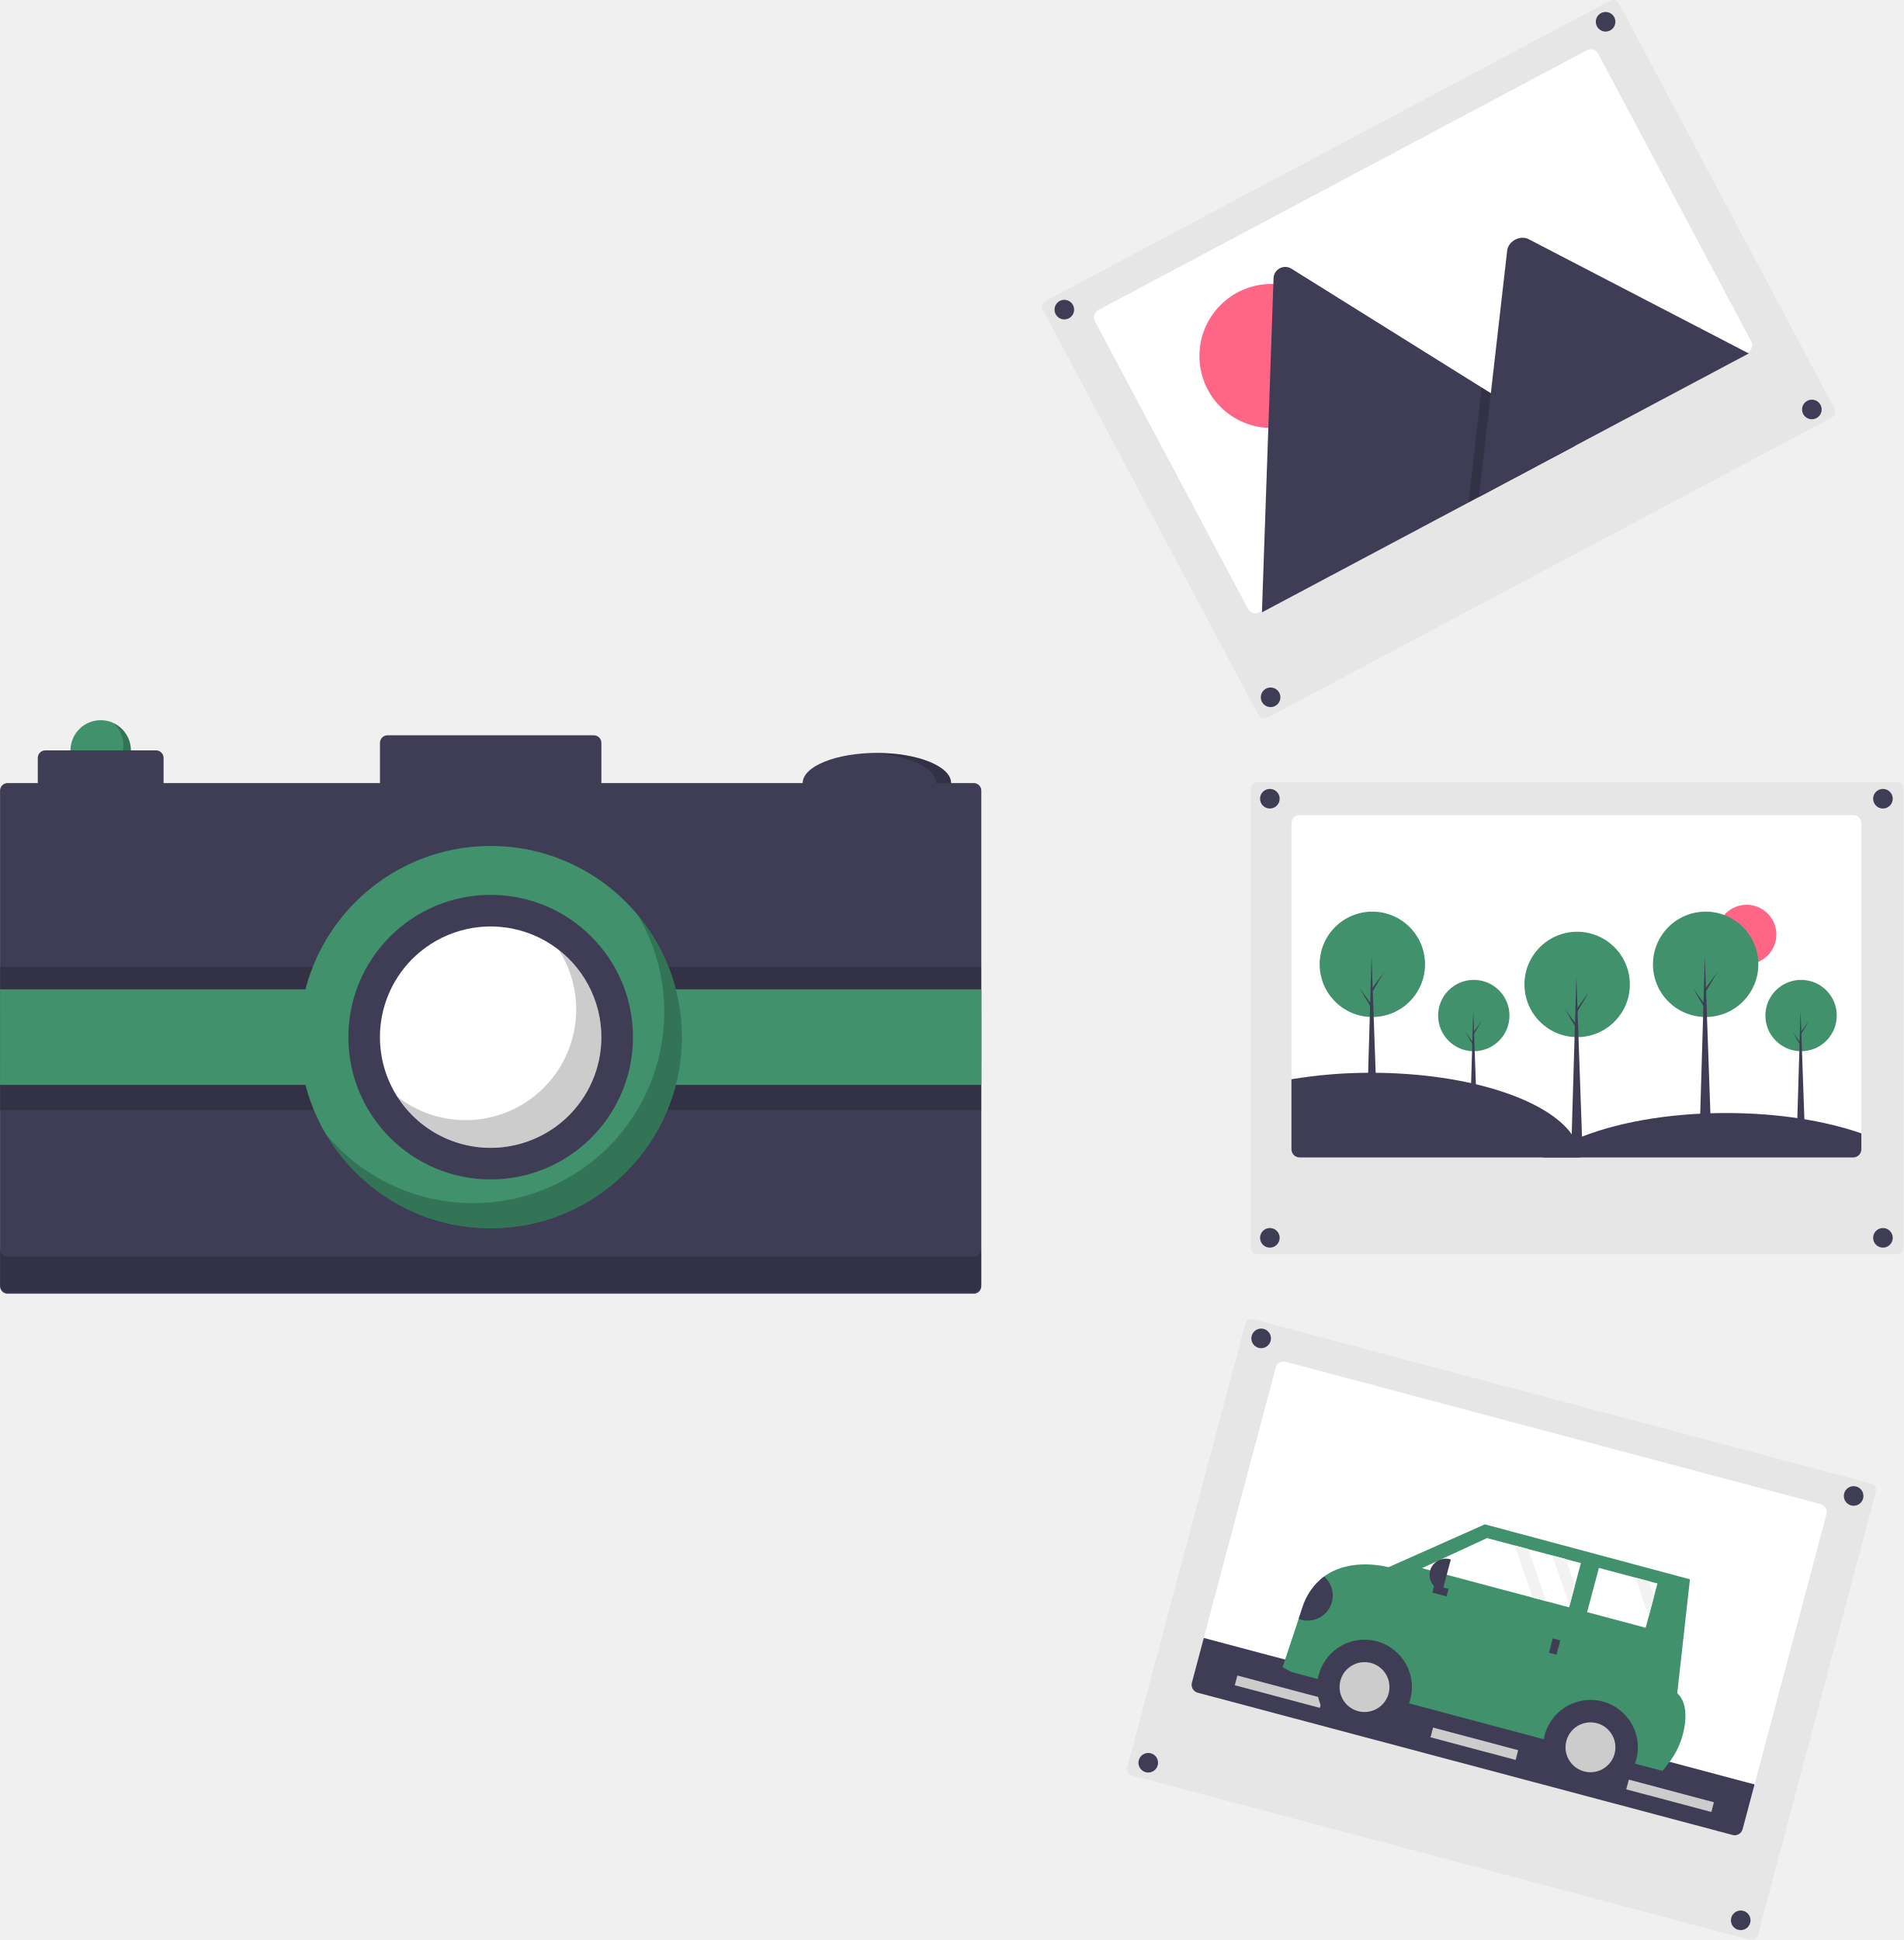
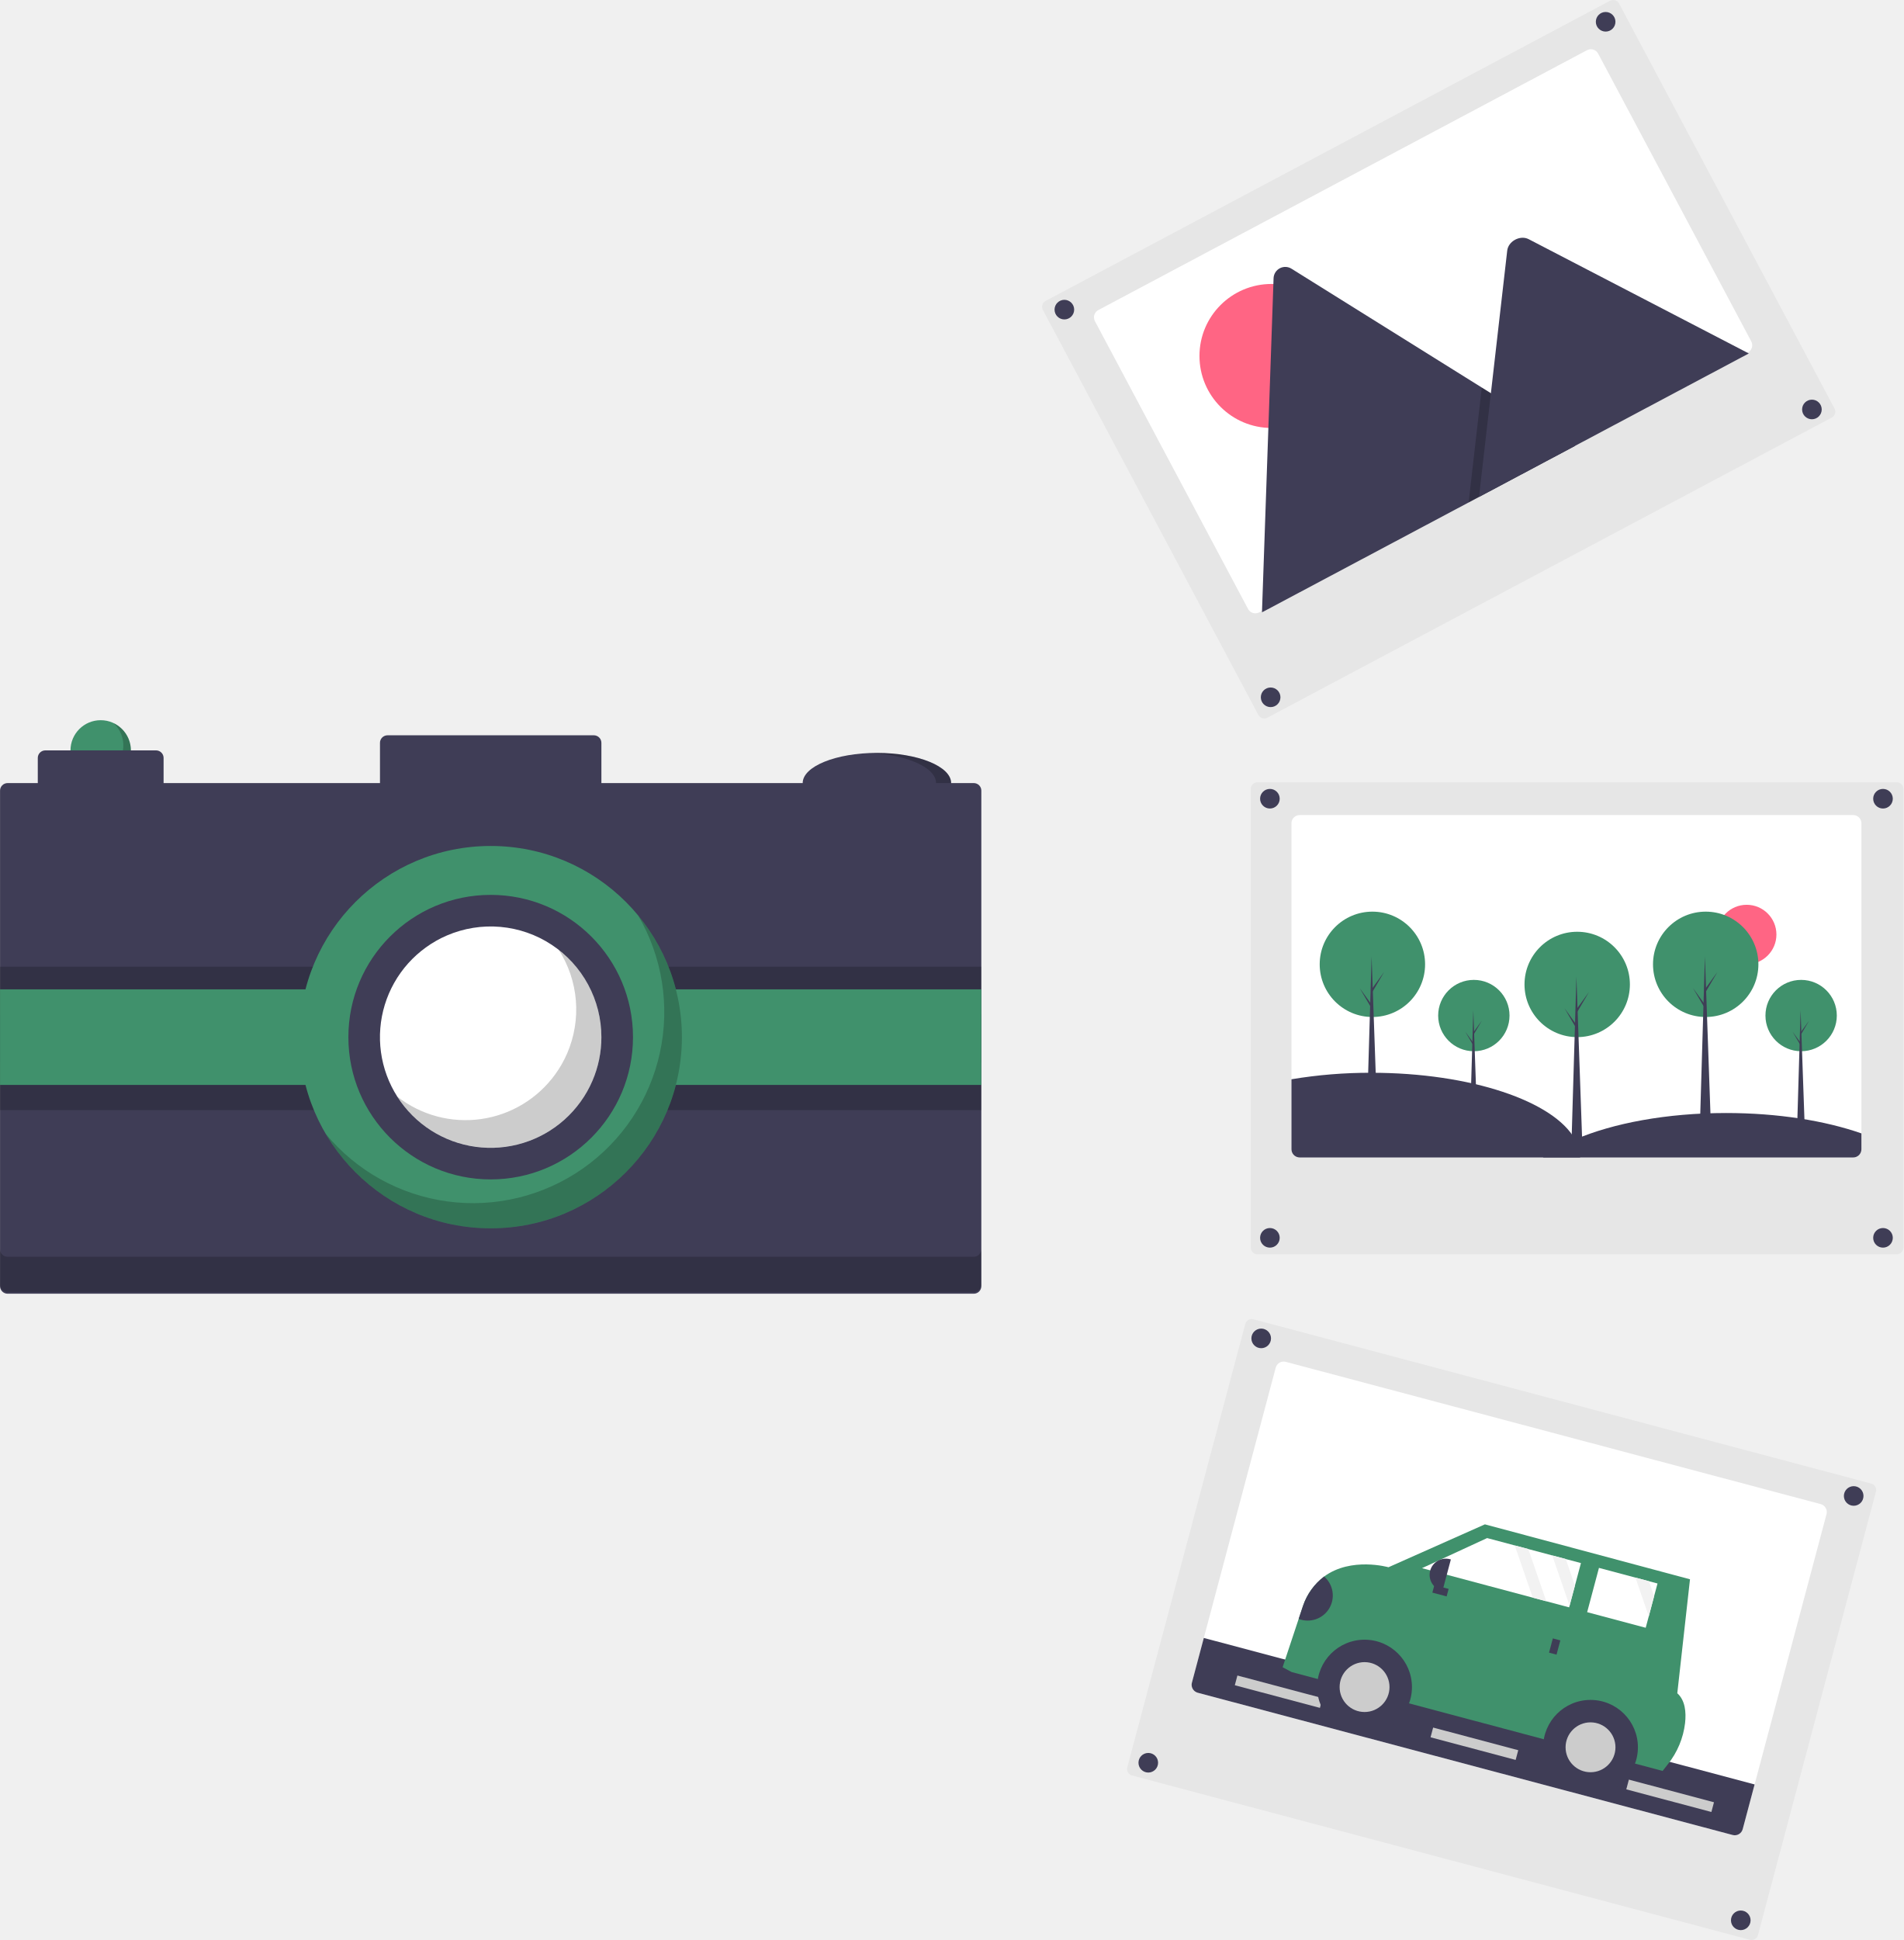
- <svg xmlns="http://www.w3.org/2000/svg" data-name="Layer 1" width="756.483" height="771.242" viewBox="0 0 756.483 771.242">
-   <path d="M721.528,375.356a2.659,2.659,0,0,0-2.656,2.656V560.372a2.659,2.659,0,0,0,2.656,2.656H975.585a2.659,2.659,0,0,0,2.656-2.656V378.012a2.659,2.659,0,0,0-2.656-2.656Z" transform="translate(-221.7583 -64.37879)" fill="#e6e6e6" />
-   <path d="M961.555,391.666v129.6a3.261,3.261,0,0,1-3.26,3.26h-220a2.319,2.319,0,0,1-.46-.04,3.256,3.256,0,0,1-2.8-3.22v-129.6a3.261,3.261,0,0,1,3.26-3.26h220A3.261,3.261,0,0,1,961.555,391.666Z" transform="translate(-221.7583 -64.37879)" fill="#fff" />
-   <circle cx="694.198" cy="371.516" r="11.819" fill="#ff6584" />
-   <circle cx="504.705" cy="317.53" r="3.897" fill="#3f3d56" />
-   <circle cx="748.372" cy="317.53" r="3.897" fill="#3f3d56" />
-   <circle cx="504.705" cy="492.097" r="3.897" fill="#3f3d56" />
-   <circle cx="748.372" cy="492.097" r="3.897" fill="#3f3d56" />
-   <circle cx="585.76" cy="403.733" r="14.18" fill="#40916c" />
-   <polygon points="587.127 446.444 584.223 446.444 585.547 401.597 587.127 446.444" fill="#3f3d56" />
-   <polygon points="585.803 410.097 588.921 405.783 585.76 411.165 585.419 410.567 585.803 410.097" fill="#3f3d56" />
-   <polygon points="585.461 414.454 582.343 410.14 585.504 415.521 585.846 414.923 585.461 414.454" fill="#3f3d56" />
-   <circle cx="715.837" cy="403.733" r="14.18" fill="#40916c" />
-   <polygon points="717.203 446.444 714.299 446.444 715.623 401.597 717.203 446.444" fill="#3f3d56" />
-   <polygon points="715.879 410.097 718.997 405.783 715.837 411.165 715.495 410.567 715.879 410.097" fill="#3f3d56" />
-   <polygon points="715.538 414.454 712.42 410.14 715.58 415.521 715.922 414.923 715.538 414.454" fill="#3f3d56" />
-   <circle cx="626.838" cy="391.363" r="20.943" fill="#40916c" />
-   <polygon points="628.856 454.444 624.567 454.444 626.522 388.209 628.856 454.444" fill="#3f3d56" />
-   <polygon points="626.901 400.762 631.506 394.391 626.838 402.339 626.333 401.456 626.901 400.762" fill="#3f3d56" />
-   <polygon points="626.396 407.197 621.791 400.825 626.459 408.774 626.964 407.891 626.396 407.197" fill="#3f3d56" />
-   <circle cx="677.91" cy="383.363" r="20.943" fill="#40916c" />
-   <polygon points="679.929 446.444 675.64 446.444 677.595 380.209 679.929 446.444" fill="#3f3d56" />
-   <polygon points="677.974 392.762 682.578 386.391 677.91 394.339 677.406 393.456 677.974 392.762" fill="#3f3d56" />
-   <polygon points="677.469 399.197 672.864 392.825 677.532 400.774 678.037 399.891 677.469 399.197" fill="#3f3d56" />
-   <circle cx="545.44" cy="383.363" r="20.943" fill="#40916c" />
-   <polygon points="547.459 446.444 543.169 446.444 545.125 380.209 547.459 446.444" fill="#3f3d56" />
-   <polygon points="545.503 392.762 550.108 386.391 545.44 394.339 544.935 393.456 545.503 392.762" fill="#3f3d56" />
-   <polygon points="544.999 399.197 540.394 392.825 545.062 400.774 545.566 399.891 544.999 399.197" fill="#3f3d56" />
-   <path d="M849.765,524.526H738.295a2.319,2.319,0,0,1-.46-.04,3.256,3.256,0,0,1-2.8-3.22v-27.83a189.759,189.759,0,0,1,31.74-2.58c39.57,0,72.67,11.34,80.97,26.52A15.252,15.252,0,0,1,849.765,524.526Z" transform="translate(-221.7583 -64.37879)" fill="#3f3d56" />
-   <path d="M961.555,514.956v6.31a3.261,3.261,0,0,1-3.26,3.26H834.965a62.861,62.861,0,0,1,12.78-7.15c15.11-6.48,36.42-10.52,60.03-10.52C928.295,506.856,947.065,509.896,961.555,514.956Z" transform="translate(-221.7583 -64.37879)" fill="#3f3d56" />
-   <path d="M862.882,64.379a2.647,2.647,0,0,0-1.244.312l-224.3,119.311a2.66,2.66,0,0,0-1.097,3.593l85.64,161a2.66,2.66,0,0,0,3.594,1.098l224.299-119.311a2.66,2.66,0,0,0,1.098-3.593l-85.641-161a2.638,2.638,0,0,0-1.569-1.293A2.669,2.669,0,0,0,862.882,64.379Z" transform="translate(-221.7583 -64.37879)" fill="#e6e6e6" />
-   <path d="M856.913,85.679l60.861,114.416a3.262,3.262,0,0,1-1.348,4.413L722.198,307.822a2.75,2.75,0,0,1-.43.187,3.26,3.26,0,0,1-3.983-1.536L656.925,192.058a3.262,3.262,0,0,1,1.348-4.413L852.5,84.33A3.262,3.262,0,0,1,856.913,85.679Z" transform="translate(-221.7583 -64.37879)" fill="#fff" />
-   <circle cx="505.338" cy="141.514" r="28.624" fill="#ff6584" />
-   <path d="M847.77,241.616,723.795,307.561a2.864,2.864,0,0,1-.483.21l4.61-132.752a4.65,4.65,0,0,1,7.146-3.801L810.674,218.442l3.62,2.258Z" transform="translate(-221.7583 -64.37879)" fill="#3f3d56" />
-   <polygon points="626.012 177.237 583.684 199.752 588.408 158.518 588.747 155.548 588.916 154.063 592.536 156.322 626.012 177.237" opacity="0.2" />
-   <path d="M916.798,204.897,809.57,261.935l4.724-41.235.339-2.97,6.154-53.735c.404-3.522,4.589-5.954,7.874-4.812a5.541,5.541,0,0,1,.649.279Z" transform="translate(-221.7583 -64.37879)" fill="#3f3d56" />
-   <circle cx="423.016" cy="123.091" r="3.897" fill="#3f3d56" />
-   <circle cx="638.141" cy="8.66" r="3.897" fill="#3f3d56" />
-   <circle cx="504.996" cy="277.211" r="3.897" fill="#3f3d56" />
-   <circle cx="720.122" cy="162.78" r="3.897" fill="#3f3d56" />
-   <path d="M917.193,835.532a2.66,2.66,0,0,0,3.25-1.885l46.881-176.231a2.657,2.657,0,0,0-1.885-3.25l-245.52-65.312a2.658,2.658,0,0,0-3.25,1.885L669.79,766.969a2.656,2.656,0,0,0,1.885,3.25Z" transform="translate(-221.7583 -64.37879)" fill="#e6e6e6" />
-   <path d="M947.687,666.32,914.37,791.565A3.261,3.261,0,0,1,910.382,793.877L697.776,737.32a2.32,2.32,0,0,1-.434-.157,3.256,3.256,0,0,1-1.878-3.832l33.317-125.244a3.261,3.261,0,0,1,3.989-2.312l212.606,56.557A3.261,3.261,0,0,1,947.687,666.32Z" transform="translate(-221.7583 -64.37879)" fill="#fff" />
-   <path d="M919.103,773.773l-4.733,17.791A3.261,3.261,0,0,1,910.382,793.877L697.776,737.32a2.32,2.32,0,0,1-.434-.157,3.256,3.256,0,0,1-1.878-3.832l4.733-17.791Z" transform="translate(-221.7583 -64.37879)" fill="#3f3d56" />
-   <rect x="790.238" y="755.601" width="35" height="4" transform="translate(0.14887 -246.5662) rotate(14.89658)" fill="#ccc" />
-   <rect x="712.443" y="734.906" width="35" height="4" transform="translate(-7.78575 -227.2627) rotate(14.89658)" fill="#ccc" />
-   <rect x="868.033" y="776.295" width="35" height="4" transform="translate(8.08348 -265.8698) rotate(14.89658)" fill="#ccc" />
-   <circle cx="501.247" cy="532.076" r="3.897" fill="#3f3d56" />
-   <circle cx="736.724" cy="594.717" r="3.897" fill="#3f3d56" />
-   <circle cx="456.37" cy="700.776" r="3.897" fill="#3f3d56" />
-   <circle cx="691.847" cy="763.417" r="3.897" fill="#3f3d56" />
-   <rect x="866.888" y="765.123" width="19.453" height="3.088" transform="matrix(-0.96625, -0.25759, 0.25759, -0.96625, 1304.401, 1668.891)" fill="#3f3d56" />
-   <path d="M731.516,727.186l3.64,1.929,147.386,39.291,2.147-2.736a32.257,32.257,0,0,0,6.776-16.246c.5-4.434.036-9.095-3.087-11.897l5.049-45.309L811.912,670.378l-38.322,17.056s-14.813-4.227-25.576,3.689a24.45,24.45,0,0,0-8.404,11.699l-1.712,5.152Z" transform="translate(-221.7583 -64.37879)" fill="#40916c" />
-   <circle cx="542.327" cy="670.691" r="18.835" fill="#3f3d56" />
-   <circle cx="542.327" cy="670.691" r="9.913" fill="#ccc" />
-   <circle cx="632.131" cy="694.632" r="18.835" fill="#3f3d56" />
-   <circle cx="632.131" cy="694.632" r="9.913" fill="#ccc" />
-   <polygon points="565.159 623.415 609.185 635.147 614.56 636.577 623.634 638.998 623.81 638.335 625.939 630.357 628.329 621.398 622.292 619.792 616.918 618.356 607.399 615.817 602.024 614.387 591.034 611.457 565.159 623.415" fill="#fff" />
-   <polygon points="630.796 640.91 654.064 647.113 655.285 642.548 657.407 634.569 658.759 629.514 655.352 628.607 649.978 627.171 635.485 623.309 630.796 640.91" fill="#fff" />
-   <rect x="838.102" y="716.011" width="3.088" height="5.867" transform="matrix(-0.96625, -0.25759, 0.25759, -0.96625, 1244.004, 1565.533)" fill="#3f3d56" />
-   <rect x="792.722" y="693.847" width="3.088" height="5.867" transform="translate(1450.37 44.42414) rotate(104.9272)" fill="#3f3d56" />
-   <path d="M790.043,683.236h.34a6.453,6.453,0,0,1,6.453,6.453v0a6.453,6.453,0,0,1-6.453,6.453H790.043a0,0,0,0,1,0,0V683.236A0,0,0,0,1,790.043,683.236Z" transform="translate(1160.687 1496.11) rotate(-165.0728)" fill="#3f3d56" />
-   <path d="M737.897,707.973A9.975,9.975,0,0,0,748.013,691.122a24.45,24.45,0,0,0-8.404,11.699Z" transform="translate(-221.7583 -64.37879)" fill="#3f3d56" />
-   <polygon points="616.918 618.356 623.81 638.335 625.939 630.357 622.292 619.792 616.918 618.356" fill="#f2f2f2" />
-   <polygon points="649.978 627.171 655.285 642.548 657.407 634.569 655.352 628.607 649.978 627.171" fill="#f2f2f2" />
-   <polygon points="602.024 614.387 609.185 635.147 614.56 636.577 607.399 615.817 602.024 614.387" fill="#f2f2f2" />
-   <circle cx="40.017" cy="298.313" r="12" fill="#40916c" />
-   <path d="M266.84,351.825a11.984,11.984,0,0,1-13.13,19.734,11.99,11.99,0,1,0,13.13-19.734Z" transform="translate(-221.7583 -64.37879)" opacity="0.2" />
-   <ellipse cx="348.517" cy="311.313" rx="29.5" ry="12" fill="#3f3d56" />
-   <path d="M570.275,363.692q-1.519,0-3,.061c14.883.612,26.5,5.723,26.5,11.939s-11.617,11.327-26.5,11.939q1.48.061,3,.061c16.292,0,29.5-5.373,29.5-12S586.567,363.692,570.275,363.692Z" transform="translate(-221.7583 -64.37879)" opacity="0.2" />
-   <path d="M608.775,375.692h-148v-16a3,3,0,0,0-3-3h-82a3,3,0,0,0-3,3v16h-86v-10a3,3,0,0,0-3-3h-44a3,3,0,0,0-3,3v10h-12a2.996,2.996,0,0,0-3,3v197a2.996,2.996,0,0,0,3,3h384a2.996,2.996,0,0,0,3-3v-197A2.996,2.996,0,0,0,608.775,375.692Z" transform="translate(-221.7583 -64.37879)" fill="#3f3d56" />
-   <path d="M608.758,564h-384a2.996,2.996,0,0,1-3-3v14a2.996,2.996,0,0,0,3,3h384a2.996,2.996,0,0,0,3-3v-14A2.996,2.996,0,0,1,608.758,564Z" transform="translate(-221.7583 -64.37879)" opacity="0.2" />
-   <rect x="0.017" y="403.313" width="390" height="38" opacity="0.2" />
-   <rect x="0.017" y="384.313" width="390" height="38" opacity="0.2" />
-   <rect x="0.017" y="393.313" width="390" height="38" fill="#40916c" />
-   <circle cx="195.017" cy="412.313" r="76" fill="#40916c" />
-   <path d="M475.315,428.228a75.996,75.996,0,0,1-124.081,86.928A75.996,75.996,0,1,0,475.315,428.228Z" transform="translate(-221.7583 -64.37879)" opacity="0.2" />
-   <circle cx="195.017" cy="412.313" r="56.558" fill="#3f3d56" />
-   <path d="M460.775,476.692a43.723,43.723,0,0,1-3.57,17.37,43.131,43.131,0,0,1-4.75,8.37,43.998,43.998,0,1,1-61.42-61.42,43.125,43.125,0,0,1,8.37-4.75,44.005,44.005,0,0,1,61.37,40.43Z" transform="translate(-221.7583 -64.37879)" fill="#fff" />
-   <path d="M460.305,470.282a43.928,43.928,0,0,0-16.448-28.265A44.002,44.002,0,0,1,447.205,483.062a43.131,43.131,0,0,1-4.75,8.37,43.973,43.973,0,0,1-62.769,8.919,43.978,43.978,0,0,0,72.769,2.081,43.131,43.131,0,0,0,4.75-8.37,44.018,44.018,0,0,0,3.1-23.78Z" transform="translate(-221.7583 -64.37879)" opacity="0.2" />
+ <svg xmlns="http://www.w3.org/2000/svg" width="577" height="588" viewBox="0 0 577 588" fill="none">
+   <path d="M381.194 237.091C380.657 237.091 380.142 237.305 379.762 237.685C379.382 238.064 379.169 238.579 379.168 239.116V378.149C379.169 378.686 379.382 379.2 379.762 379.58C380.142 379.96 380.657 380.173 381.194 380.174H574.974C575.511 380.173 576.026 379.96 576.406 379.58C576.786 379.2 576.999 378.686 577 378.149V239.116C576.999 238.579 576.786 238.064 576.406 237.685C576.026 237.305 575.511 237.091 574.974 237.091H381.194Z" fill="#E6E6E6" />
+   <path d="M564.272 249.525V348.333C564.272 348.992 564.01 349.625 563.544 350.091C563.078 350.557 562.445 350.819 561.786 350.819H393.983C393.865 350.82 393.748 350.81 393.632 350.788C393.04 350.705 392.498 350.41 392.106 349.959C391.714 349.508 391.497 348.931 391.497 348.333V249.525C391.497 248.866 391.759 248.234 392.225 247.768C392.691 247.302 393.324 247.04 393.983 247.04H561.786C562.445 247.04 563.078 247.302 563.544 247.768C564.01 248.234 564.272 248.866 564.272 249.525Z" fill="white" />
+   <path d="M529.492 292.257C534.471 292.257 538.507 288.223 538.507 283.246C538.507 278.27 534.471 274.235 529.492 274.235C524.514 274.235 520.478 278.27 520.478 283.246C520.478 288.223 524.514 292.257 529.492 292.257Z" fill="#FF6584" />
+   <path d="M384.959 245.058C386.6 245.058 387.931 243.727 387.931 242.087C387.931 240.446 386.6 239.116 384.959 239.116C383.317 239.116 381.987 240.446 381.987 242.087C381.987 243.727 383.317 245.058 384.959 245.058Z" fill="#3F3D56" />
+   <path d="M570.813 245.058C572.454 245.058 573.785 243.727 573.785 242.087C573.785 240.446 572.454 239.116 570.813 239.116C569.171 239.116 567.841 240.446 567.841 242.087C567.841 243.727 569.171 245.058 570.813 245.058Z" fill="#3F3D56" />
+   <path d="M384.959 378.149C386.6 378.149 387.931 376.819 387.931 375.178C387.931 373.537 386.6 372.207 384.959 372.207C383.317 372.207 381.987 373.537 381.987 375.178C381.987 376.819 383.317 378.149 384.959 378.149Z" fill="#3F3D56" />
+   <path d="M570.813 378.149C572.454 378.149 573.785 376.819 573.785 375.178C573.785 373.537 572.454 372.207 570.813 372.207C569.171 372.207 567.841 373.537 567.841 375.178C567.841 376.819 569.171 378.149 570.813 378.149Z" fill="#3F3D56" />
+   <path d="M446.783 318.62C452.756 318.62 457.598 313.779 457.598 307.809C457.598 301.838 452.756 296.998 446.783 296.998C440.809 296.998 435.967 301.838 435.967 307.809C435.967 313.779 440.809 318.62 446.783 318.62Z" fill="#40916C" />
+   <path d="M447.825 340.372H445.61L446.62 306.18L447.825 340.372Z" fill="#3F3D56" />
+   <path d="M446.815 312.66L449.193 309.371L446.782 313.475L446.522 313.019L446.815 312.66Z" fill="#3F3D56" />
+   <path d="M446.554 315.982L444.176 312.693L446.587 316.796L446.848 316.34L446.554 315.982Z" fill="#3F3D56" />
+   <path d="M545.997 318.62C551.97 318.62 556.813 313.779 556.813 307.809C556.813 301.838 551.97 296.998 545.997 296.998C540.024 296.998 535.181 301.838 535.181 307.809C535.181 313.779 540.024 318.62 545.997 318.62Z" fill="#40916C" />
+   <path d="M547.039 340.372H544.824L545.834 306.18L547.039 340.372Z" fill="#3F3D56" />
+   <path d="M546.029 312.66L548.408 309.371L545.997 313.475L545.737 313.019L546.029 312.66Z" fill="#3F3D56" />
+   <path d="M545.769 315.982L543.391 312.693L545.801 316.796L546.062 316.34L545.769 315.982Z" fill="#3F3D56" />
+   <path d="M478.114 314.345C486.936 314.345 494.088 307.196 494.088 298.378C494.088 289.56 486.936 282.411 478.114 282.411C469.292 282.411 462.14 289.56 462.14 298.378C462.14 307.196 469.292 314.345 478.114 314.345Z" fill="#40916C" />
+   <path d="M479.653 346.471H476.382L477.873 295.973L479.653 346.471Z" fill="#3F3D56" />
+   <path d="M478.162 305.543L481.675 300.686L478.114 306.746L477.729 306.073L478.162 305.543Z" fill="#3F3D56" />
+   <path d="M477.777 310.449L474.265 305.591L477.825 311.652L478.21 310.979L477.777 310.449Z" fill="#3F3D56" />
+   <path d="M517.069 308.245C525.891 308.245 533.043 301.097 533.043 292.278C533.043 283.46 525.891 276.312 517.069 276.312C508.247 276.312 501.095 283.46 501.095 292.278C501.095 301.097 508.247 308.245 517.069 308.245Z" fill="#40916C" />
+   <path d="M518.609 340.372H515.338L516.829 289.874L518.609 340.372Z" fill="#3F3D56" />
+   <path d="M517.118 299.444L520.629 294.587L517.069 300.647L516.685 299.973L517.118 299.444Z" fill="#3F3D56" />
+   <path d="M516.733 304.35L513.22 299.492L516.781 305.553L517.166 304.879L516.733 304.35Z" fill="#3F3D56" />
+   <path d="M416.029 308.245C424.851 308.245 432.003 301.097 432.003 292.278C432.003 283.46 424.851 276.312 416.029 276.312C407.207 276.312 400.055 283.46 400.055 292.278C400.055 301.097 407.207 308.245 416.029 308.245Z" fill="#40916C" />
+   <path d="M417.569 340.372H414.297L415.789 289.874L417.569 340.372Z" fill="#3F3D56" />
+   <path d="M416.077 299.444L419.589 294.587L416.029 300.647L415.644 299.973L416.077 299.444Z" fill="#3F3D56" />
+   <path d="M415.692 304.35L412.18 299.492L415.741 305.553L416.125 304.879L415.692 304.35Z" fill="#3F3D56" />
+   <path d="M479.006 350.819H393.983C393.865 350.82 393.748 350.81 393.632 350.788C393.04 350.705 392.498 350.41 392.106 349.959C391.714 349.508 391.497 348.931 391.497 348.333V327.116C399.497 325.783 407.595 325.125 415.706 325.149C445.888 325.149 471.134 333.794 477.465 345.368C478.42 347.03 478.95 348.903 479.006 350.819Z" fill="#3F3D56" />
+   <path d="M564.272 343.523V348.333C564.272 348.993 564.01 349.625 563.544 350.091C563.078 350.557 562.445 350.819 561.786 350.819H467.717C470.743 348.628 474.014 346.799 477.465 345.368C488.99 340.427 505.244 337.347 523.252 337.347C538.904 337.347 553.22 339.665 564.272 343.523Z" fill="#3F3D56" />
+   <path d="M489.011 0C488.68 0 488.354 0.082 488.062 0.238L316.979 91.202C316.506 91.455 316.152 91.885 315.995 92.398C315.838 92.912 315.891 93.467 316.143 93.941L381.464 216.688C381.717 217.162 382.147 217.516 382.661 217.673C383.175 217.83 383.73 217.777 384.205 217.525L555.286 126.562C555.76 126.309 556.115 125.879 556.272 125.365C556.429 124.852 556.375 124.297 556.124 123.823L490.802 1.075C490.678 0.84 490.508 0.632 490.303 0.462C490.097 0.293 489.86 0.166 489.605 0.089C489.413 0.03 489.212 0 489.011 0Z" fill="#E6E6E6" />
+   <path d="M484.458 16.239L530.879 103.47C531.033 103.759 531.128 104.074 531.159 104.4C531.191 104.725 531.158 105.053 531.062 105.365C530.967 105.678 530.811 105.968 530.603 106.221C530.395 106.473 530.139 106.681 529.851 106.835L381.705 185.603C381.6 185.66 381.491 185.707 381.378 185.746C380.815 185.948 380.198 185.941 379.64 185.726C379.082 185.511 378.62 185.102 378.34 184.575L331.919 97.344C331.765 97.055 331.67 96.739 331.638 96.414C331.607 96.089 331.64 95.761 331.735 95.448C331.831 95.136 331.987 94.845 332.195 94.593C332.403 94.341 332.658 94.133 332.947 93.979L481.092 15.211C481.381 15.058 481.697 14.963 482.022 14.931C482.347 14.9 482.676 14.933 482.988 15.028C483.301 15.123 483.591 15.28 483.844 15.487C484.096 15.695 484.305 15.951 484.458 16.239Z" fill="white" />
+   <path d="M385.441 129.714C397.499 129.714 407.274 119.944 407.274 107.891C407.274 95.838 397.499 86.067 385.441 86.067C373.383 86.067 363.608 95.838 363.608 107.891C363.608 119.944 373.383 129.714 385.441 129.714Z" fill="#FF6584" />
+   <path d="M477.484 135.126L382.924 185.404C382.806 185.468 382.683 185.522 382.556 185.564L386.072 84.352C386.088 83.725 386.271 83.113 386.601 82.579C386.931 82.046 387.397 81.609 387.952 81.315C388.506 81.02 389.129 80.877 389.756 80.902C390.383 80.927 390.993 81.117 391.523 81.454L449.19 117.459L451.951 119.181L477.484 135.126Z" fill="#3F3D56" />
+   <path opacity="0.2" d="M477.484 135.127L445.199 152.292L448.802 120.855L449.061 118.591L449.19 117.459L451.951 119.181L477.484 135.127Z" fill="black" />
+   <path d="M530.135 107.132L448.348 150.618L451.951 119.181L452.209 116.917L456.903 75.948C457.212 73.263 460.404 71.409 462.909 72.28C463.078 72.34 463.244 72.411 463.404 72.492L530.135 107.132Z" fill="#3F3D56" />
+   <path d="M322.651 96.816C324.292 96.816 325.623 95.486 325.623 93.845C325.623 92.205 324.292 90.875 322.651 90.875C321.01 90.875 319.679 92.205 319.679 93.845C319.679 95.486 321.01 96.816 322.651 96.816Z" fill="#3F3D56" />
+   <path d="M486.736 9.573C488.377 9.573 489.708 8.243 489.708 6.602C489.708 4.962 488.377 3.632 486.736 3.632C485.094 3.632 483.764 4.962 483.764 6.602C483.764 8.243 485.094 9.573 486.736 9.573Z" fill="#3F3D56" />
+   <path d="M385.181 214.318C386.822 214.318 388.153 212.988 388.153 211.347C388.153 209.707 386.822 208.376 385.181 208.376C383.539 208.376 382.209 209.707 382.209 211.347C382.209 212.988 383.539 214.318 385.181 214.318Z" fill="#3F3D56" />
+   <path d="M549.266 127.075C550.907 127.075 552.238 125.745 552.238 124.104C552.238 122.463 550.907 121.133 549.266 121.133C547.624 121.133 546.293 122.463 546.293 124.104C546.293 125.745 547.624 127.075 549.266 127.075Z" fill="#3F3D56" />
+   <path d="M530.436 587.932C530.955 588.069 531.508 587.995 531.972 587.725C532.437 587.456 532.776 587.013 532.915 586.495L568.672 452.135C568.81 451.616 568.737 451.063 568.467 450.598C568.197 450.134 567.754 449.795 567.235 449.657L379.967 399.862C379.448 399.724 378.895 399.798 378.43 400.068C377.965 400.337 377.627 400.78 377.488 401.299L341.731 535.659C341.663 535.916 341.646 536.184 341.681 536.448C341.716 536.711 341.803 536.966 341.936 537.196C342.07 537.426 342.248 537.627 342.459 537.789C342.67 537.95 342.912 538.069 343.169 538.137L530.436 587.932Z" fill="#E6E6E6" />
+   <path d="M553.695 458.924L528.283 554.411C528.113 555.048 527.697 555.592 527.127 555.922C526.556 556.253 525.878 556.343 525.241 556.174L363.078 513.055C362.963 513.026 362.852 512.986 362.746 512.935C362.196 512.702 361.748 512.279 361.484 511.742C361.221 511.205 361.161 510.592 361.314 510.014L386.726 414.527C386.896 413.89 387.311 413.347 387.882 413.016C388.452 412.685 389.131 412.595 389.768 412.764L551.931 455.883C552.568 456.053 553.112 456.468 553.443 457.039C553.774 457.609 553.864 458.287 553.695 458.924Z" fill="white" />
+   <path d="M531.893 540.847L528.283 554.411C528.113 555.048 527.697 555.592 527.127 555.922C526.556 556.253 525.878 556.343 525.241 556.174L363.078 513.055C362.963 513.026 362.852 512.986 362.746 512.935C362.196 512.702 361.748 512.279 361.484 511.742C361.221 511.205 361.161 510.592 361.314 510.014L364.924 496.45L531.893 540.847Z" fill="#3F3D56" />
+   <path d="M460.242 530.473L434.443 523.613L433.659 526.56L459.457 533.42L460.242 530.473Z" fill="#CCCCCC" />
+   <path d="M400.905 514.695L375.106 507.835L374.322 510.783L400.12 517.642L400.905 514.695Z" fill="#CCCCCC" />
+   <path d="M519.579 546.251L493.78 539.391L492.995 542.338L518.794 549.198L519.579 546.251Z" fill="#CCCCCC" />
+   <path d="M382.321 408.629C383.962 408.629 385.293 407.299 385.293 405.658C385.293 404.018 383.962 402.688 382.321 402.688C380.68 402.688 379.349 404.018 379.349 405.658C379.349 407.299 380.68 408.629 382.321 408.629Z" fill="#3F3D56" />
+   <path d="M561.929 456.387C563.57 456.387 564.901 455.057 564.901 453.416C564.901 451.775 563.57 450.445 561.929 450.445C560.287 450.445 558.957 451.775 558.957 453.416C558.957 455.057 560.287 456.387 561.929 456.387Z" fill="#3F3D56" />
+   <path d="M348.092 537.247C349.733 537.247 351.064 535.917 351.064 534.276C351.064 532.635 349.733 531.305 348.092 531.305C346.45 531.305 345.119 532.635 345.119 534.276C345.119 535.917 346.45 537.247 348.092 537.247Z" fill="#3F3D56" />
+   <path d="M527.7 585.005C529.341 585.005 530.672 583.674 530.672 582.034C530.672 580.393 529.341 579.063 527.7 579.063C526.058 579.063 524.727 580.393 524.727 582.034C524.727 583.674 526.058 585.005 527.7 585.005Z" fill="#3F3D56" />
+   <path d="M492.015 534.659L506.351 538.479L506.958 536.205L492.621 532.385L492.015 534.659Z" fill="#3F3D56" />
+   <path d="M388.812 505.329L391.588 506.799L504.006 536.755L505.643 534.67C508.481 531.1 510.271 526.811 510.811 522.283C511.193 518.903 510.839 515.349 508.457 513.213L512.307 478.669L450.133 462.018L420.904 475.021C420.904 475.021 409.605 471.798 401.395 477.833C398.411 480.095 396.177 483.203 394.985 486.752L393.679 490.68L388.812 505.329Z" fill="#40916C" />
+   <path d="M413.655 525.699C421.589 525.699 428.021 519.27 428.021 511.339C428.021 503.408 421.589 496.979 413.655 496.979C405.72 496.979 399.288 503.408 399.288 511.339C399.288 519.27 405.72 525.699 413.655 525.699Z" fill="#3F3D56" />
+   <path d="M413.655 518.897C417.831 518.897 421.216 515.513 421.216 511.339C421.216 507.165 417.831 503.781 413.655 503.781C409.479 503.781 406.093 507.165 406.093 511.339C406.093 515.513 409.479 518.897 413.655 518.897Z" fill="#CCCCCC" />
+   <path d="M482.152 543.952C490.086 543.952 496.518 537.523 496.518 529.592C496.518 521.661 490.086 515.232 482.152 515.232C474.217 515.232 467.785 521.661 467.785 529.592C467.785 537.523 474.217 543.952 482.152 543.952Z" fill="#3F3D56" />
+   <path d="M482.152 537.15C486.328 537.15 489.713 533.766 489.713 529.592C489.713 525.418 486.328 522.034 482.152 522.034C477.976 522.034 474.591 525.418 474.591 529.592C474.591 533.766 477.976 537.15 482.152 537.15Z" fill="#CCCCCC" />
+   <path d="M431.069 475.295L464.65 484.24L468.749 485.33L475.67 487.176L475.805 486.67L477.429 480.588L479.252 473.758L474.647 472.533L470.548 471.438L463.287 469.503L459.188 468.412L450.805 466.178L431.069 475.295Z" fill="white" />
+   <path d="M481.133 488.634L498.881 493.363L499.812 489.882L501.43 483.799L502.462 479.945L499.863 479.254L495.764 478.159L484.71 475.215L481.133 488.634Z" fill="white" />
+   <path d="M469.575 500.905L471.85 501.512L473.003 497.19L470.727 496.584L469.575 500.905Z" fill="#3F3D56" />
+   <path d="M438.533 483.86L439.139 481.586L434.816 480.434L434.209 482.708L438.533 483.86Z" fill="#3F3D56" />
+   <path d="M437.279 482.162L437.029 482.095C435.768 481.759 434.691 480.936 434.037 479.807C433.383 478.677 433.205 477.335 433.541 476.074C433.877 474.813 434.701 473.737 435.83 473.083C436.96 472.43 438.303 472.251 439.565 472.587L439.815 472.654L437.279 482.162Z" fill="#3F3D56" />
+   <path d="M393.679 490.68C395.351 491.325 397.196 491.359 398.89 490.777C400.585 490.196 402.019 489.035 402.941 487.499C403.864 485.964 404.214 484.153 403.931 482.385C403.648 480.616 402.75 479.004 401.395 477.833C398.411 480.095 396.177 483.203 394.985 486.752L393.679 490.68Z" fill="#3F3D56" />
+   <path d="M470.548 471.438L475.805 486.671L477.429 480.588L474.647 472.533L470.548 471.438Z" fill="#F2F2F2" />
+   <path d="M495.764 478.159L499.812 489.883L501.43 483.799L499.863 479.254L495.764 478.159Z" fill="#F2F2F2" />
+   <path d="M459.188 468.413L464.65 484.24L468.749 485.33L463.287 469.503L459.188 468.413Z" fill="#F2F2F2" />
+   <path d="M30.522 236.585C35.577 236.585 39.675 232.489 39.675 227.436C39.675 222.383 35.577 218.287 30.522 218.287C25.467 218.287 21.369 222.383 21.369 227.436C21.369 232.489 25.467 236.585 30.522 236.585Z" fill="#40916C" />
+   <path opacity="0.2" d="M34.386 219.151C36.009 220.62 37.05 222.622 37.321 224.794C37.591 226.966 37.073 229.163 35.86 230.985C34.647 232.807 32.82 234.133 30.712 234.722C28.603 235.312 26.353 235.125 24.371 234.196C25.345 235.084 26.499 235.75 27.755 236.15C29.011 236.549 30.338 236.673 31.646 236.512C32.954 236.352 34.212 235.91 35.334 235.218C36.455 234.526 37.414 233.6 38.144 232.503C38.874 231.407 39.358 230.165 39.563 228.864C39.769 227.563 39.69 226.232 39.334 224.964C38.977 223.696 38.35 222.52 37.496 221.517C36.642 220.513 35.581 219.706 34.386 219.151Z" fill="black" />
+   <path d="M265.828 246.496C278.254 246.496 288.328 242.4 288.328 237.347C288.328 232.294 278.254 228.198 265.828 228.198C253.401 228.198 243.327 232.294 243.327 237.347C243.327 242.4 253.401 246.496 265.828 246.496Z" fill="#3F3D56" />
+   <path opacity="0.2" d="M265.828 228.198C265.055 228.198 264.292 228.214 263.539 228.245C274.891 228.711 283.752 232.609 283.752 237.347C283.752 242.086 274.891 245.983 263.539 246.449C264.292 246.48 265.055 246.496 265.828 246.496C278.254 246.496 288.328 242.4 288.328 237.347C288.328 232.294 278.254 228.198 265.828 228.198Z" fill="black" />
+   <path d="M295.193 237.347H182.308V225.149C182.308 224.542 182.066 223.96 181.637 223.531C181.208 223.103 180.626 222.862 180.019 222.862H117.475C116.868 222.862 116.286 223.103 115.857 223.531C115.428 223.96 115.186 224.542 115.186 225.149V237.347H49.591V229.723C49.591 229.117 49.35 228.535 48.921 228.106C48.492 227.677 47.91 227.436 47.303 227.436H13.742C13.135 227.436 12.553 227.677 12.124 228.106C11.695 228.535 11.454 229.117 11.454 229.723V237.347H2.301C2 237.347 1.703 237.406 1.425 237.521C1.147 237.635 0.895 237.804 0.682 238.016C0.469 238.229 0.301 238.481 0.186 238.759C0.071 239.036 0.012 239.334 0.013 239.635V389.829C0.012 390.129 0.071 390.427 0.186 390.704C0.301 390.982 0.469 391.234 0.682 391.447C0.895 391.659 1.147 391.828 1.425 391.942C1.703 392.057 2 392.116 2.301 392.116H295.193C295.494 392.116 295.791 392.057 296.069 391.942C296.347 391.828 296.599 391.659 296.812 391.447C297.025 391.234 297.193 390.982 297.308 390.704C297.423 390.427 297.482 390.129 297.481 389.829V239.635C297.482 239.334 297.423 239.036 297.308 238.759C297.193 238.481 297.025 238.229 296.812 238.016C296.599 237.804 296.347 237.635 296.069 237.521C295.791 237.406 295.494 237.347 295.193 237.347Z" fill="#3F3D56" />
+   <path opacity="0.2" d="M295.18 380.915H2.288C1.988 380.915 1.69 380.856 1.412 380.741C1.134 380.626 0.882 380.458 0.669 380.246C0.457 380.033 0.288 379.781 0.173 379.503C0.059 379.225 -0 378.928 2.03944e-06 378.627V389.301C-0 389.602 0.059 389.899 0.173 390.177C0.288 390.454 0.457 390.707 0.669 390.919C0.882 391.132 1.134 391.3 1.412 391.415C1.69 391.53 1.988 391.589 2.288 391.588H295.18C295.481 391.589 295.779 391.53 296.056 391.415C296.334 391.3 296.587 391.132 296.799 390.919C297.012 390.707 297.18 390.454 297.295 390.177C297.41 389.899 297.469 389.602 297.469 389.301V378.627C297.469 378.928 297.41 379.225 297.295 379.503C297.18 379.781 297.012 380.033 296.799 380.246C296.587 380.458 296.334 380.626 296.056 380.741C295.779 380.856 295.481 380.915 295.18 380.915Z" fill="black" />
+   <path opacity="0.2" d="M297.481 307.489H0.013V336.46H297.481V307.489Z" fill="black" />
+   <path opacity="0.2" d="M297.481 293.003H0.013V321.974H297.481V293.003Z" fill="black" />
+   <path d="M297.481 299.865H0.013V328.836H297.481V299.865Z" fill="#40916C" />
+   <path d="M148.747 372.293C180.762 372.293 206.715 346.351 206.715 314.35C206.715 282.349 180.762 256.407 148.747 256.407C116.732 256.407 90.779 282.349 90.779 314.35C90.779 346.351 116.732 372.293 148.747 372.293Z" fill="#40916C" />
+   <path opacity="0.2" d="M193.398 277.401C200.772 289.959 203.145 304.832 200.045 319.06C196.945 333.288 188.598 345.827 176.667 354.183C164.736 362.538 150.095 366.096 135.658 364.149C121.221 362.202 108.046 354.893 98.757 343.676C102.808 350.576 108.245 356.563 114.726 361.26C121.207 365.956 128.59 369.26 136.411 370.963C144.232 372.666 152.322 372.732 160.17 371.156C168.017 369.579 175.453 366.395 182.009 361.805C188.565 357.214 194.099 351.315 198.261 344.481C202.424 337.647 205.125 330.025 206.195 322.096C207.265 314.166 206.68 306.101 204.478 298.409C202.275 290.717 198.503 283.564 193.398 277.401Z" fill="black" />
+   <path d="M148.747 357.471C172.572 357.471 191.886 338.165 191.886 314.35C191.886 290.536 172.572 271.23 148.747 271.23C124.922 271.23 105.608 290.536 105.608 314.35C105.608 338.165 124.922 357.471 148.747 357.471Z" fill="#3F3D56" />
+   <path d="M182.308 314.35C182.314 318.904 181.388 323.411 179.585 327.593C178.619 329.849 177.404 331.989 175.962 333.975C173.119 337.917 169.453 341.195 165.218 343.581C160.983 345.968 156.279 347.406 151.433 347.796C146.587 348.187 141.714 347.52 137.152 345.842C132.589 344.164 128.445 341.516 125.007 338.08C121.57 334.643 118.92 330.502 117.241 325.941C115.563 321.38 114.896 316.509 115.287 311.665C115.677 306.821 117.116 302.12 119.503 297.887C121.891 293.653 125.17 289.989 129.114 287.148C131.1 285.706 133.242 284.492 135.498 283.526C140.604 281.335 146.173 280.444 151.708 280.935C157.242 281.425 162.568 283.282 167.208 286.337C171.848 289.392 175.656 293.551 178.292 298.441C180.927 303.33 182.307 308.797 182.308 314.35Z" fill="white" />
+   <path opacity="0.2" d="M181.949 309.463C180.698 300.934 176.204 293.215 169.404 287.914C172.351 292.526 174.124 297.789 174.569 303.243C175.014 308.698 174.117 314.178 171.957 319.207C170.991 321.462 169.776 323.603 168.334 325.588C165.694 329.25 162.341 332.341 158.476 334.676C154.611 337.011 150.315 338.541 145.844 339.176C141.373 339.811 136.82 339.537 132.458 338.371C128.096 337.204 124.014 335.169 120.458 332.388C123.401 337.005 127.431 340.832 132.195 343.534C136.959 346.236 142.313 347.731 147.789 347.887C153.264 348.044 158.695 346.858 163.606 344.432C168.517 342.007 172.759 338.417 175.962 333.975C177.404 331.989 178.619 329.849 179.585 327.593C182.036 321.885 182.855 315.609 181.949 309.463V309.463Z" fill="black" />
</svg>
